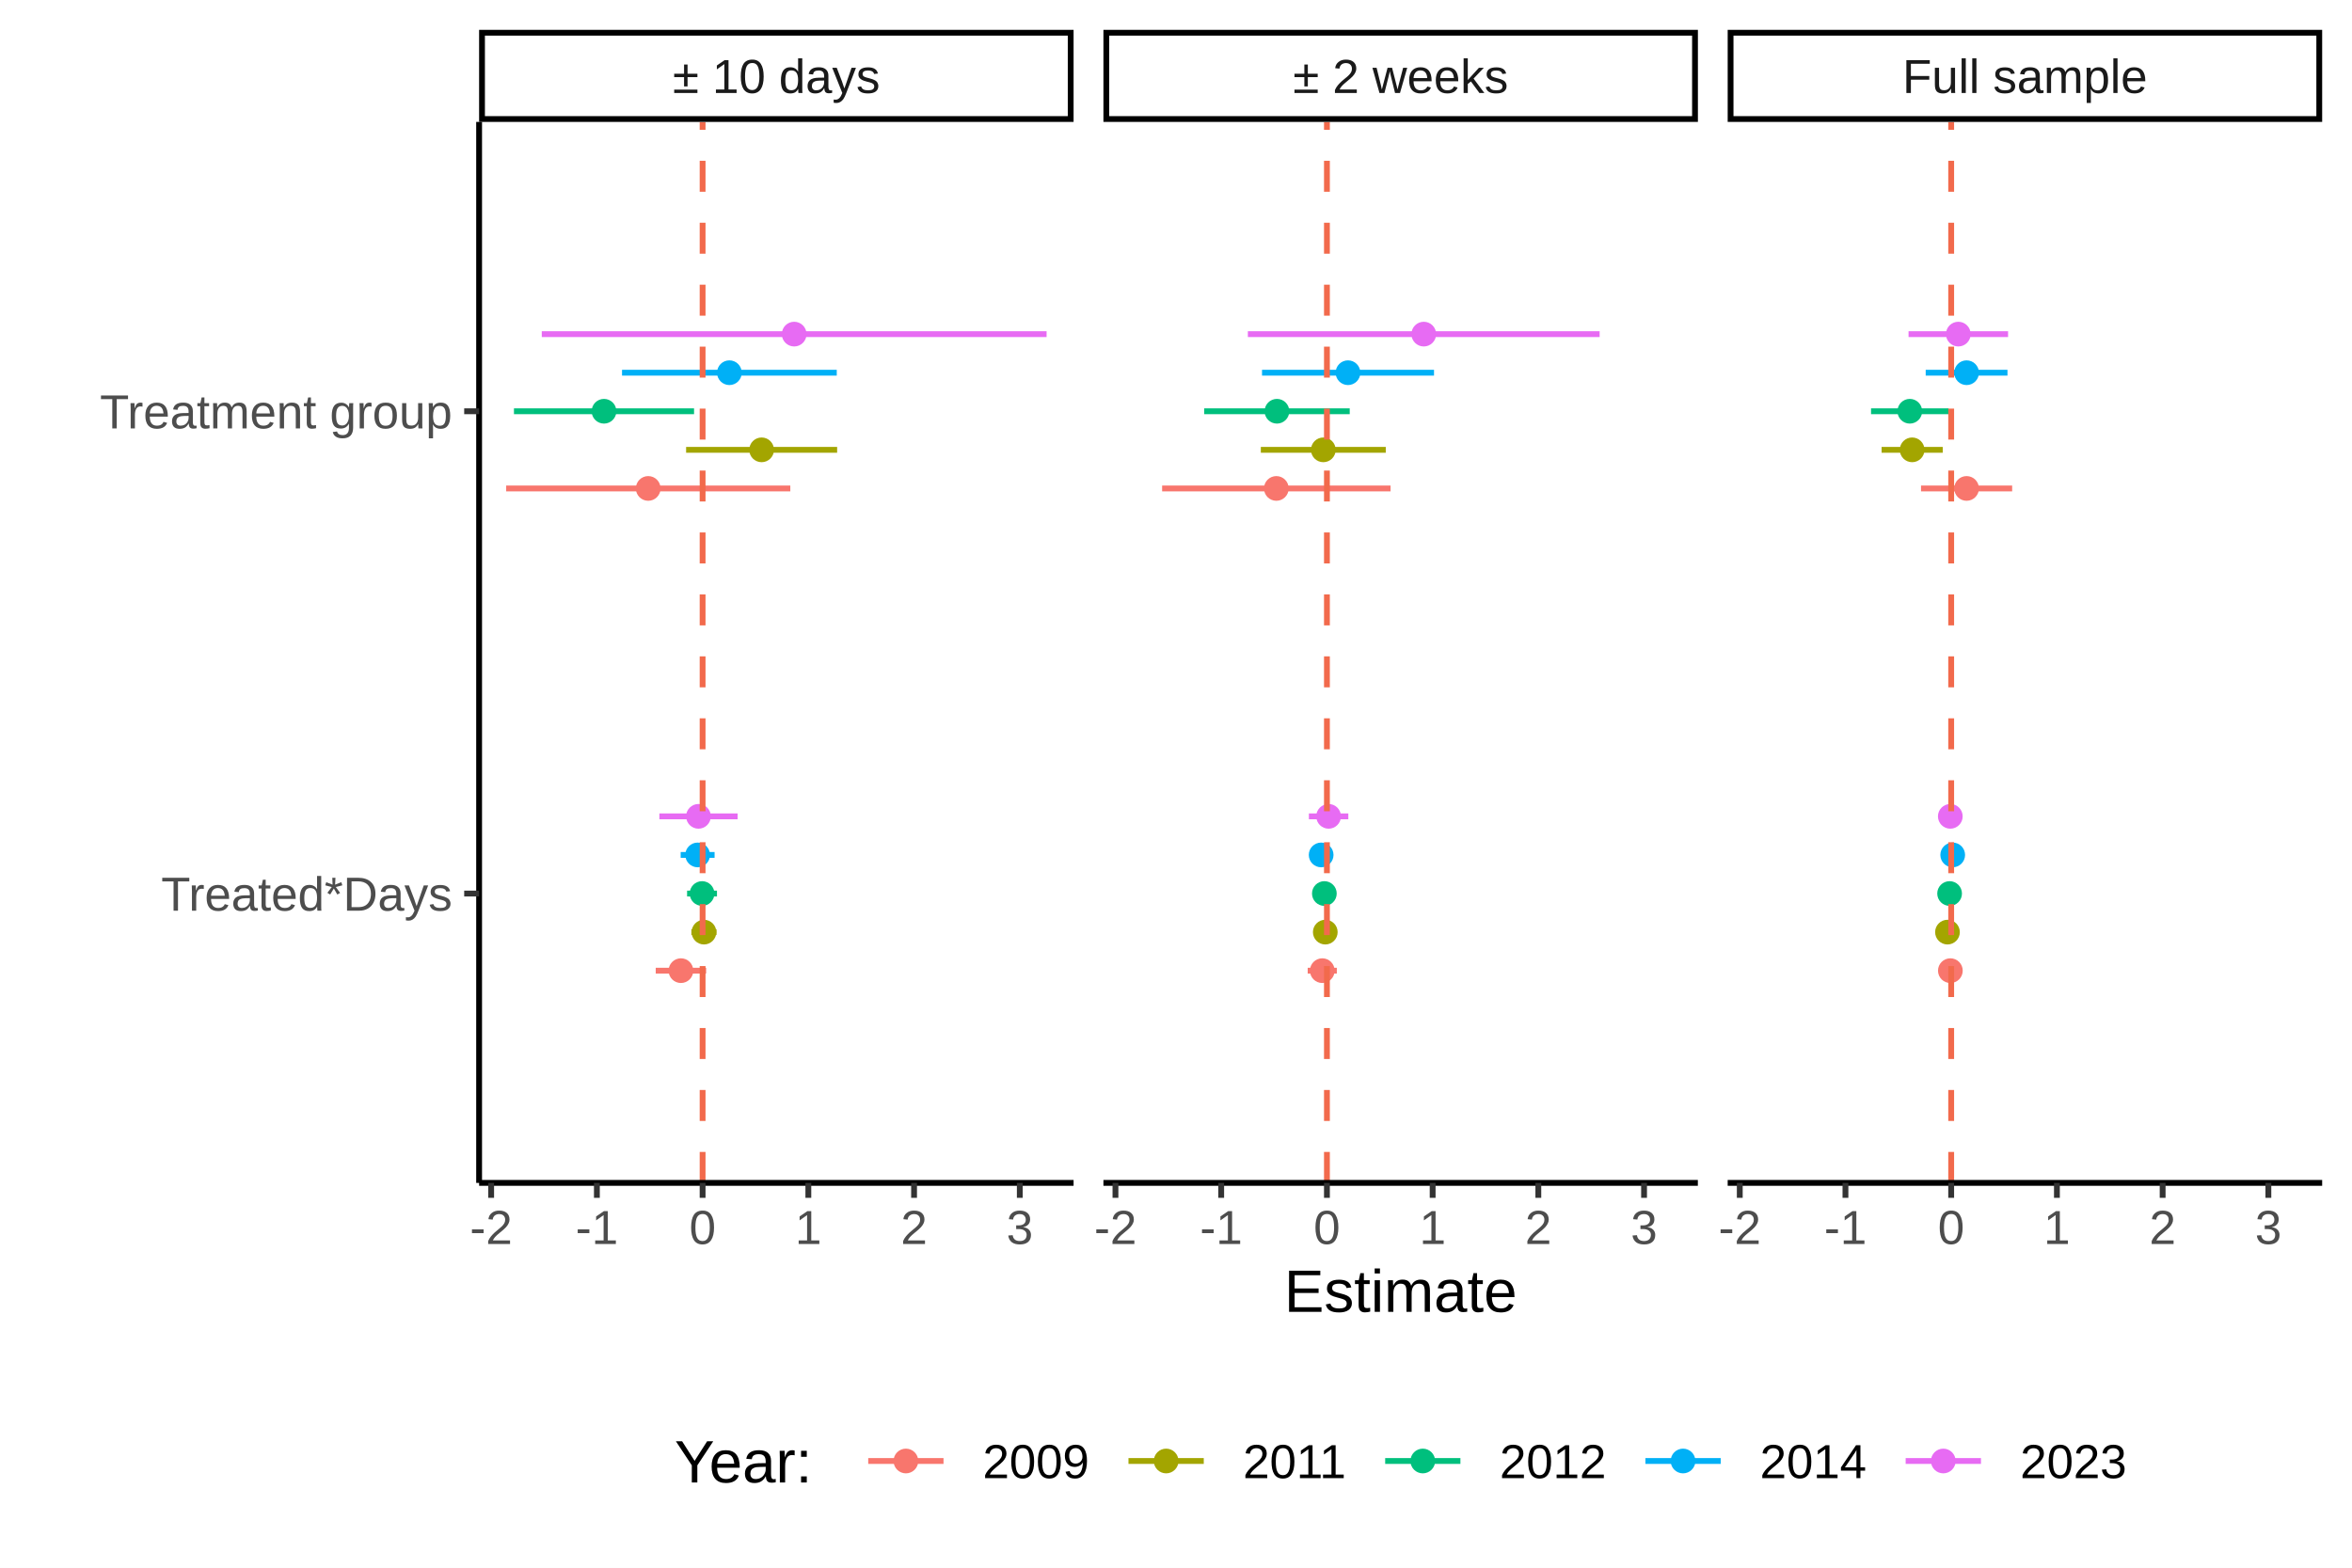
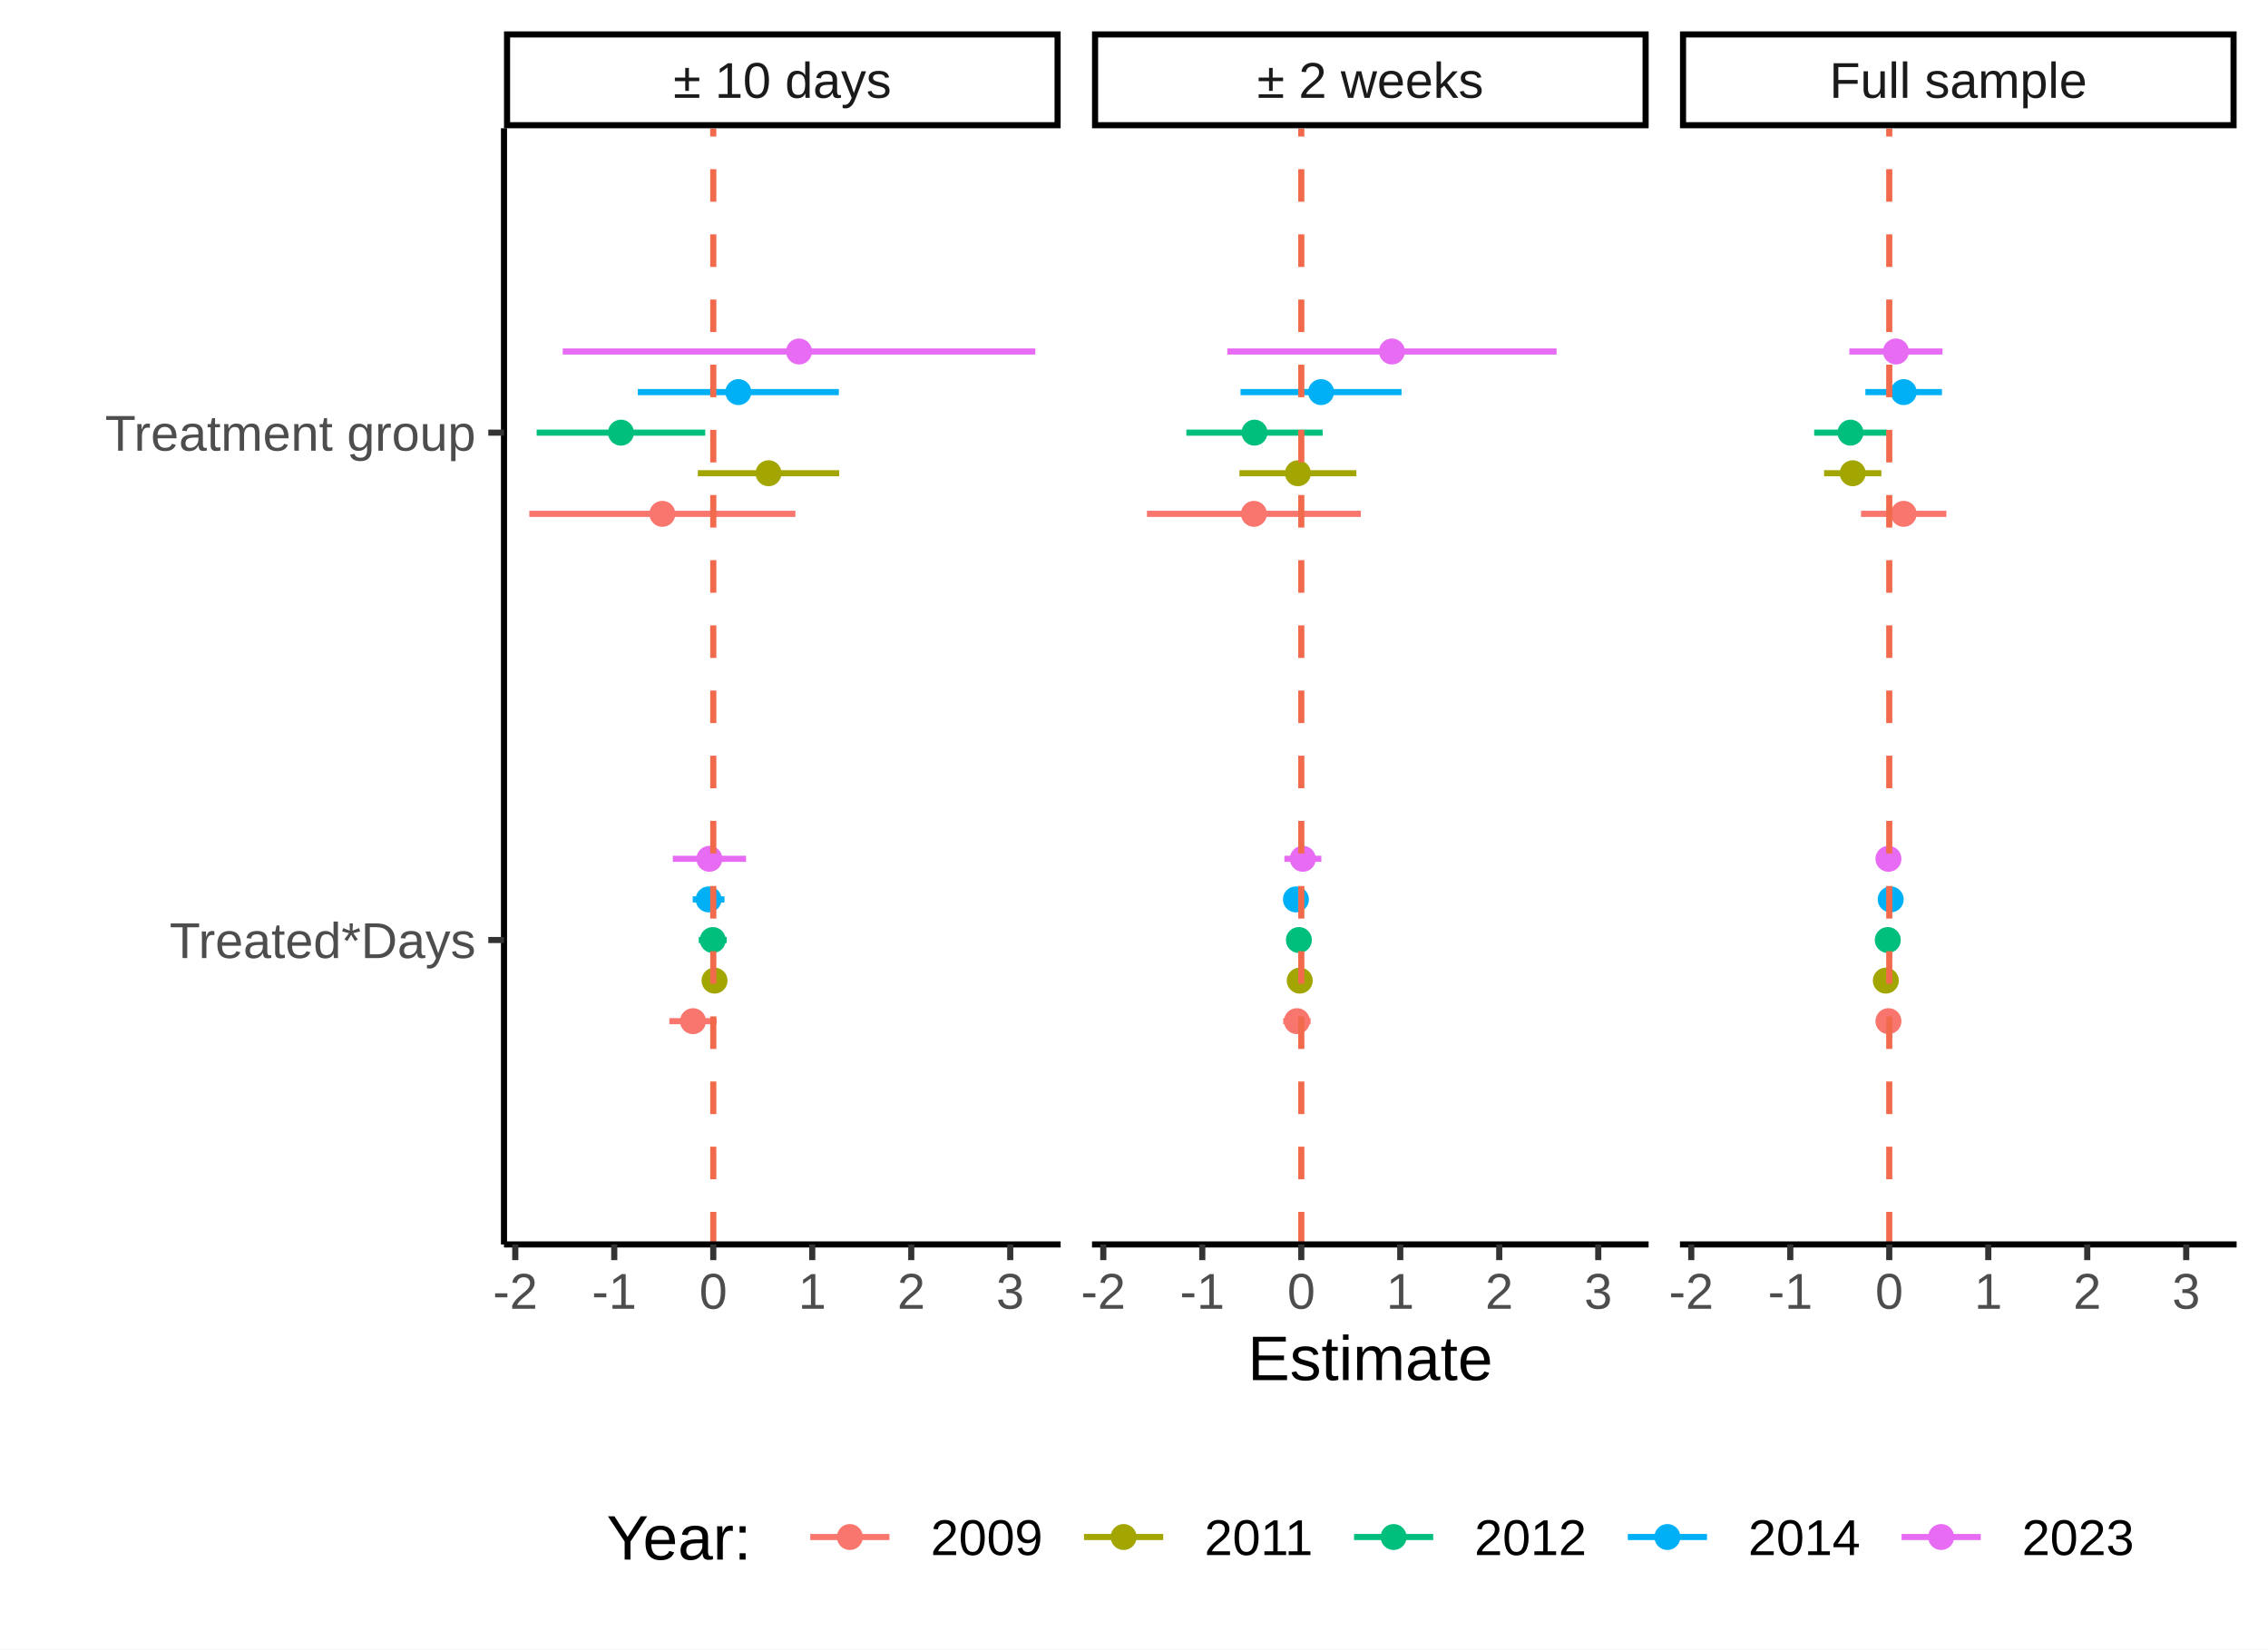
- <svg xmlns="http://www.w3.org/2000/svg" width="432.00pt" height="288.00pt" viewBox="0 0 432.00 288.00">
+ <svg xmlns="http://www.w3.org/2000/svg" width="396.00pt" height="288.00pt" viewBox="0 0 396.00 288.00">
  <g class="svglite">
    <defs>
      <style type="text/css">
    .svglite line, .svglite polyline, .svglite polygon, .svglite path, .svglite rect, .svglite circle {
      fill: none;
      stroke: #000000;
      stroke-linecap: round;
      stroke-linejoin: round;
      stroke-miterlimit: 10.00;
    }
    .svglite text {
      white-space: pre;
    }
    .svglite g.glyphgroup path {
      fill: inherit;
      stroke: none;
    }
  </style>
    </defs>
    <rect width="100%" height="100%" style="stroke: none; fill: #FFFFFF;" />
    <defs>
-       <clipPath id="cpMC4wMHw0MzIuMDB8MC4wMHwyODguMDA=">
-         <rect x="0.00" y="0.00" width="432.00" height="288.00" />
-       </clipPath>
-     </defs>
-     <g clip-path="url(#cpMC4wMHw0MzIuMDB8MC4wMHwyODguMDA=)">
-       <rect x="0" y="0.00" width="432.00" height="288.00" style="stroke-width: 1.07; stroke: #FFFFFF; fill: #FFFFFF;" />
-     </g>
-     <defs>
-       <clipPath id="cpODguMDB8MTk3LjE5fDIyLjQwfDIxNy4zMQ==">
-         <rect x="88.00" y="22.40" width="109.19" height="194.91" />
-       </clipPath>
-     </defs>
-     <g clip-path="url(#cpODguMDB8MTk3LjE5fDIyLjQwfDIxNy4zMQ==)">
-       <rect x="88.00" y="22.40" width="109.19" height="194.91" style="stroke-width: 1.07; stroke: none; fill: #FFFFFF;" />
-       <line x1="92.97" y1="89.73" x2="145.16" y2="89.73" style="stroke-width: 1.07; stroke: #F8766D; stroke-linecap: butt;" />
-       <line x1="120.44" y1="178.32" x2="129.70" y2="178.32" style="stroke-width: 1.07; stroke: #F8766D; stroke-linecap: butt;" />
-       <line x1="126.02" y1="82.64" x2="153.76" y2="82.64" style="stroke-width: 1.07; stroke: #A3A500; stroke-linecap: butt;" />
-       <line x1="126.99" y1="171.24" x2="131.60" y2="171.24" style="stroke-width: 1.07; stroke: #A3A500; stroke-linecap: butt;" />
-       <line x1="94.40" y1="75.55" x2="127.48" y2="75.55" style="stroke-width: 1.07; stroke: #00BF7D; stroke-linecap: butt;" />
-       <line x1="126.20" y1="164.15" x2="131.69" y2="164.15" style="stroke-width: 1.07; stroke: #00BF7D; stroke-linecap: butt;" />
-       <line x1="114.25" y1="68.47" x2="153.69" y2="68.47" style="stroke-width: 1.07; stroke: #00B0F6; stroke-linecap: butt;" />
-       <line x1="125.02" y1="157.06" x2="131.25" y2="157.06" style="stroke-width: 1.07; stroke: #00B0F6; stroke-linecap: butt;" />
-       <line x1="99.51" y1="61.38" x2="192.23" y2="61.38" style="stroke-width: 1.07; stroke: #E76BF3; stroke-linecap: butt;" />
-       <line x1="121.11" y1="149.97" x2="135.48" y2="149.97" style="stroke-width: 1.07; stroke: #E76BF3; stroke-linecap: butt;" />
-       <circle cx="119.06" cy="89.73" r="1.56" style="stroke-width: 1.42; stroke: #F8766D; fill: #F8766D;" />
-       <circle cx="125.07" cy="178.32" r="1.56" style="stroke-width: 1.42; stroke: #F8766D; fill: #F8766D;" />
-       <circle cx="139.89" cy="82.64" r="1.56" style="stroke-width: 1.42; stroke: #A3A500; fill: #A3A500;" />
-       <circle cx="129.30" cy="171.24" r="1.56" style="stroke-width: 1.42; stroke: #A3A500; fill: #A3A500;" />
-       <circle cx="110.94" cy="75.55" r="1.56" style="stroke-width: 1.42; stroke: #00BF7D; fill: #00BF7D;" />
-       <circle cx="128.95" cy="164.15" r="1.56" style="stroke-width: 1.42; stroke: #00BF7D; fill: #00BF7D;" />
-       <circle cx="133.97" cy="68.47" r="1.56" style="stroke-width: 1.42; stroke: #00B0F6; fill: #00B0F6;" />
-       <circle cx="128.14" cy="157.06" r="1.56" style="stroke-width: 1.42; stroke: #00B0F6; fill: #00B0F6;" />
-       <circle cx="145.87" cy="61.38" r="1.56" style="stroke-width: 1.42; stroke: #E76BF3; fill: #E76BF3;" />
-       <circle cx="128.29" cy="149.97" r="1.56" style="stroke-width: 1.42; stroke: #E76BF3; fill: #E76BF3;" />
-       <line x1="129.05" y1="217.31" x2="129.05" y2="22.40" style="stroke-width: 1.07; stroke: #F26A4C; stroke-dasharray: 5.69,5.69; stroke-linecap: butt;" />
-     </g>
-     <g clip-path="url(#cpMC4wMHw0MzIuMDB8MC4wMHwyODguMDA=)">
- </g>
-     <defs>
-       <clipPath id="cpMjAyLjY3fDMxMS44NXwyMi40MHwyMTcuMzE=">
-         <rect x="202.67" y="22.40" width="109.19" height="194.91" />
-       </clipPath>
-     </defs>
-     <g clip-path="url(#cpMjAyLjY3fDMxMS44NXwyMi40MHwyMTcuMzE=)">
-       <rect x="202.67" y="22.40" width="109.19" height="194.91" style="stroke-width: 1.07; stroke: none; fill: #FFFFFF;" />
-       <line x1="213.45" y1="89.73" x2="255.41" y2="89.73" style="stroke-width: 1.07; stroke: #F8766D; stroke-linecap: butt;" />
-       <line x1="240.19" y1="178.32" x2="245.54" y2="178.32" style="stroke-width: 1.07; stroke: #F8766D; stroke-linecap: butt;" />
-       <line x1="231.58" y1="82.64" x2="254.53" y2="82.64" style="stroke-width: 1.07; stroke: #A3A500; stroke-linecap: butt;" />
-       <line x1="242.04" y1="171.24" x2="244.79" y2="171.24" style="stroke-width: 1.07; stroke: #A3A500; stroke-linecap: butt;" />
-       <line x1="221.18" y1="75.55" x2="247.91" y2="75.55" style="stroke-width: 1.07; stroke: #00BF7D; stroke-linecap: butt;" />
-       <line x1="241.62" y1="164.15" x2="244.87" y2="164.15" style="stroke-width: 1.07; stroke: #00BF7D; stroke-linecap: butt;" />
-       <line x1="231.80" y1="68.47" x2="263.39" y2="68.47" style="stroke-width: 1.07; stroke: #00B0F6; stroke-linecap: butt;" />
-       <line x1="240.92" y1="157.06" x2="244.41" y2="157.06" style="stroke-width: 1.07; stroke: #00B0F6; stroke-linecap: butt;" />
-       <line x1="229.20" y1="61.38" x2="293.81" y2="61.38" style="stroke-width: 1.07; stroke: #E76BF3; stroke-linecap: butt;" />
-       <line x1="240.41" y1="149.97" x2="247.65" y2="149.97" style="stroke-width: 1.07; stroke: #E76BF3; stroke-linecap: butt;" />
-       <circle cx="234.43" cy="89.73" r="1.56" style="stroke-width: 1.42; stroke: #F8766D; fill: #F8766D;" />
-       <circle cx="242.87" cy="178.32" r="1.56" style="stroke-width: 1.42; stroke: #F8766D; fill: #F8766D;" />
-       <circle cx="243.06" cy="82.64" r="1.56" style="stroke-width: 1.42; stroke: #A3A500; fill: #A3A500;" />
-       <circle cx="243.42" cy="171.24" r="1.56" style="stroke-width: 1.42; stroke: #A3A500; fill: #A3A500;" />
-       <circle cx="234.54" cy="75.55" r="1.56" style="stroke-width: 1.42; stroke: #00BF7D; fill: #00BF7D;" />
-       <circle cx="243.25" cy="164.15" r="1.56" style="stroke-width: 1.42; stroke: #00BF7D; fill: #00BF7D;" />
-       <circle cx="247.59" cy="68.47" r="1.56" style="stroke-width: 1.42; stroke: #00B0F6; fill: #00B0F6;" />
-       <circle cx="242.66" cy="157.06" r="1.56" style="stroke-width: 1.42; stroke: #00B0F6; fill: #00B0F6;" />
-       <circle cx="261.51" cy="61.38" r="1.56" style="stroke-width: 1.42; stroke: #E76BF3; fill: #E76BF3;" />
-       <circle cx="244.03" cy="149.97" r="1.56" style="stroke-width: 1.42; stroke: #E76BF3; fill: #E76BF3;" />
-       <line x1="243.72" y1="217.31" x2="243.72" y2="22.40" style="stroke-width: 1.07; stroke: #F26A4C; stroke-dasharray: 5.69,5.69; stroke-linecap: butt;" />
-     </g>
-     <g clip-path="url(#cpMC4wMHw0MzIuMDB8MC4wMHwyODguMDA=)">
- </g>
-     <defs>
-       <clipPath id="cpMzE3LjMzfDQyNi41MnwyMi40MHwyMTcuMzE=">
-         <rect x="317.33" y="22.40" width="109.19" height="194.91" />
-       </clipPath>
-     </defs>
-     <g clip-path="url(#cpMzE3LjMzfDQyNi41MnwyMi40MHwyMTcuMzE=)">
-       <rect x="317.33" y="22.40" width="109.19" height="194.91" style="stroke-width: 1.07; stroke: none; fill: #FFFFFF;" />
-       <line x1="352.84" y1="89.73" x2="369.58" y2="89.73" style="stroke-width: 1.07; stroke: #F8766D; stroke-linecap: butt;" />
-       <line x1="358.07" y1="178.32" x2="358.39" y2="178.32" style="stroke-width: 1.07; stroke: #F8766D; stroke-linecap: butt;" />
-       <line x1="345.60" y1="82.64" x2="356.83" y2="82.64" style="stroke-width: 1.07; stroke: #A3A500; stroke-linecap: butt;" />
-       <line x1="357.51" y1="171.24" x2="357.90" y2="171.24" style="stroke-width: 1.07; stroke: #A3A500; stroke-linecap: butt;" />
-       <line x1="343.66" y1="75.55" x2="357.90" y2="75.55" style="stroke-width: 1.07; stroke: #00BF7D; stroke-linecap: butt;" />
-       <line x1="357.83" y1="164.15" x2="358.34" y2="164.15" style="stroke-width: 1.07; stroke: #00BF7D; stroke-linecap: butt;" />
-       <line x1="353.70" y1="68.47" x2="368.72" y2="68.47" style="stroke-width: 1.07; stroke: #00B0F6; stroke-linecap: butt;" />
-       <line x1="358.38" y1="157.06" x2="358.94" y2="157.06" style="stroke-width: 1.07; stroke: #00B0F6; stroke-linecap: butt;" />
-       <line x1="350.55" y1="61.38" x2="368.83" y2="61.38" style="stroke-width: 1.07; stroke: #E76BF3; stroke-linecap: butt;" />
-       <line x1="358.05" y1="149.97" x2="358.40" y2="149.97" style="stroke-width: 1.07; stroke: #E76BF3; stroke-linecap: butt;" />
-       <circle cx="361.21" cy="89.73" r="1.56" style="stroke-width: 1.42; stroke: #F8766D; fill: #F8766D;" />
-       <circle cx="358.23" cy="178.32" r="1.56" style="stroke-width: 1.42; stroke: #F8766D; fill: #F8766D;" />
-       <circle cx="351.21" cy="82.64" r="1.56" style="stroke-width: 1.42; stroke: #A3A500; fill: #A3A500;" />
-       <circle cx="357.70" cy="171.24" r="1.56" style="stroke-width: 1.42; stroke: #A3A500; fill: #A3A500;" />
-       <circle cx="350.78" cy="75.55" r="1.56" style="stroke-width: 1.42; stroke: #00BF7D; fill: #00BF7D;" />
-       <circle cx="358.09" cy="164.15" r="1.56" style="stroke-width: 1.42; stroke: #00BF7D; fill: #00BF7D;" />
-       <circle cx="361.21" cy="68.47" r="1.56" style="stroke-width: 1.42; stroke: #00B0F6; fill: #00B0F6;" />
-       <circle cx="358.66" cy="157.06" r="1.56" style="stroke-width: 1.42; stroke: #00B0F6; fill: #00B0F6;" />
-       <circle cx="359.69" cy="61.38" r="1.56" style="stroke-width: 1.42; stroke: #E76BF3; fill: #E76BF3;" />
-       <circle cx="358.22" cy="149.97" r="1.56" style="stroke-width: 1.42; stroke: #E76BF3; fill: #E76BF3;" />
-       <line x1="358.38" y1="217.31" x2="358.38" y2="22.40" style="stroke-width: 1.07; stroke: #F26A4C; stroke-dasharray: 5.69,5.69; stroke-linecap: butt;" />
-     </g>
-     <g clip-path="url(#cpMC4wMHw0MzIuMDB8MC4wMHwyODguMDA=)">
- </g>
-     <defs>
-       <clipPath id="cpODguMDB8MTk3LjE5fDUuNDh8MjIuNDA=">
-         <rect x="88.00" y="5.48" width="109.19" height="16.92" />
-       </clipPath>
-     </defs>
-     <g clip-path="url(#cpODguMDB8MTk3LjE5fDUuNDh8MjIuNDA=)">
-       <rect x="88.00" y="5.48" width="109.19" height="16.92" style="stroke-width: 2.13; fill: #FFFFFF;" />
-       <text x="142.60" y="17.09" text-anchor="middle" style="font-size: 8.80px;fill: #1A1A1A; font-family: &quot;Arial&quot;;" textLength="38.08px" lengthAdjust="spacingAndGlyphs">± 10 days</text>
-     </g>
-     <g clip-path="url(#cpMC4wMHw0MzIuMDB8MC4wMHwyODguMDA=)">
- </g>
-     <defs>
-       <clipPath id="cpMjAyLjY3fDMxMS44NXw1LjQ4fDIyLjQw">
-         <rect x="202.67" y="5.48" width="109.19" height="16.92" />
-       </clipPath>
-     </defs>
-     <g clip-path="url(#cpMjAyLjY3fDMxMS44NXw1LjQ4fDIyLjQw)">
-       <rect x="202.67" y="5.48" width="109.19" height="16.92" style="stroke-width: 2.13; fill: #FFFFFF;" />
-       <text x="257.26" y="17.09" text-anchor="middle" style="font-size: 8.80px;fill: #1A1A1A; font-family: &quot;Arial&quot;;" textLength="39.55px" lengthAdjust="spacingAndGlyphs">± 2 weeks</text>
-     </g>
-     <g clip-path="url(#cpMC4wMHw0MzIuMDB8MC4wMHwyODguMDA=)">
- </g>
-     <defs>
-       <clipPath id="cpMzE3LjMzfDQyNi41Mnw1LjQ4fDIyLjQw">
-         <rect x="317.33" y="5.48" width="109.19" height="16.92" />
-       </clipPath>
-     </defs>
-     <g clip-path="url(#cpMzE3LjMzfDQyNi41Mnw1LjQ4fDIyLjQw)">
-       <rect x="317.33" y="5.48" width="109.19" height="16.92" style="stroke-width: 2.13; fill: #FFFFFF;" />
-       <text x="371.93" y="17.09" text-anchor="middle" style="font-size: 8.80px;fill: #1A1A1A; font-family: &quot;Arial&quot;;" textLength="44.97px" lengthAdjust="spacingAndGlyphs">Full sample</text>
-     </g>
-     <g clip-path="url(#cpMC4wMHw0MzIuMDB8MC4wMHwyODguMDA=)">
-       <polyline points="88.00,217.31 197.19,217.31 " style="stroke-width: 1.07; stroke-linecap: butt;" />
-       <polyline points="90.21,220.05 90.21,217.31 " style="stroke-width: 1.07; stroke: #333333; stroke-linecap: butt;" />
-       <polyline points="109.63,220.05 109.63,217.31 " style="stroke-width: 1.07; stroke: #333333; stroke-linecap: butt;" />
-       <polyline points="129.05,220.05 129.05,217.31 " style="stroke-width: 1.07; stroke: #333333; stroke-linecap: butt;" />
-       <polyline points="148.47,220.05 148.47,217.31 " style="stroke-width: 1.07; stroke: #333333; stroke-linecap: butt;" />
-       <polyline points="167.89,220.05 167.89,217.31 " style="stroke-width: 1.07; stroke: #333333; stroke-linecap: butt;" />
-       <polyline points="187.31,220.05 187.31,217.31 " style="stroke-width: 1.07; stroke: #333333; stroke-linecap: butt;" />
-       <text x="90.21" y="228.54" text-anchor="middle" style="font-size: 8.80px;fill: #4D4D4D; font-family: &quot;Arial&quot;;" textLength="7.81px" lengthAdjust="spacingAndGlyphs">-2</text>
-       <text x="109.63" y="228.54" text-anchor="middle" style="font-size: 8.80px;fill: #4D4D4D; font-family: &quot;Arial&quot;;" textLength="7.81px" lengthAdjust="spacingAndGlyphs">-1</text>
-       <text x="129.05" y="228.54" text-anchor="middle" style="font-size: 8.80px;fill: #4D4D4D; font-family: &quot;Arial&quot;;" textLength="4.89px" lengthAdjust="spacingAndGlyphs">0</text>
-       <text x="148.47" y="228.54" text-anchor="middle" style="font-size: 8.80px;fill: #4D4D4D; font-family: &quot;Arial&quot;;" textLength="4.89px" lengthAdjust="spacingAndGlyphs">1</text>
-       <text x="167.89" y="228.54" text-anchor="middle" style="font-size: 8.80px;fill: #4D4D4D; font-family: &quot;Arial&quot;;" textLength="4.89px" lengthAdjust="spacingAndGlyphs">2</text>
-       <text x="187.31" y="228.54" text-anchor="middle" style="font-size: 8.80px;fill: #4D4D4D; font-family: &quot;Arial&quot;;" textLength="4.89px" lengthAdjust="spacingAndGlyphs">3</text>
-       <polyline points="202.67,217.31 311.85,217.31 " style="stroke-width: 1.07; stroke-linecap: butt;" />
-       <polyline points="204.88,220.05 204.88,217.31 " style="stroke-width: 1.07; stroke: #333333; stroke-linecap: butt;" />
-       <polyline points="224.30,220.05 224.30,217.31 " style="stroke-width: 1.07; stroke: #333333; stroke-linecap: butt;" />
-       <polyline points="243.72,220.05 243.72,217.31 " style="stroke-width: 1.07; stroke: #333333; stroke-linecap: butt;" />
-       <polyline points="263.14,220.05 263.14,217.31 " style="stroke-width: 1.07; stroke: #333333; stroke-linecap: butt;" />
-       <polyline points="282.55,220.05 282.55,217.31 " style="stroke-width: 1.07; stroke: #333333; stroke-linecap: butt;" />
-       <polyline points="301.97,220.05 301.97,217.31 " style="stroke-width: 1.07; stroke: #333333; stroke-linecap: butt;" />
-       <text x="204.88" y="228.54" text-anchor="middle" style="font-size: 8.80px;fill: #4D4D4D; font-family: &quot;Arial&quot;;" textLength="7.81px" lengthAdjust="spacingAndGlyphs">-2</text>
-       <text x="224.30" y="228.54" text-anchor="middle" style="font-size: 8.80px;fill: #4D4D4D; font-family: &quot;Arial&quot;;" textLength="7.81px" lengthAdjust="spacingAndGlyphs">-1</text>
-       <text x="243.72" y="228.54" text-anchor="middle" style="font-size: 8.80px;fill: #4D4D4D; font-family: &quot;Arial&quot;;" textLength="4.89px" lengthAdjust="spacingAndGlyphs">0</text>
-       <text x="263.14" y="228.54" text-anchor="middle" style="font-size: 8.80px;fill: #4D4D4D; font-family: &quot;Arial&quot;;" textLength="4.89px" lengthAdjust="spacingAndGlyphs">1</text>
-       <text x="282.55" y="228.54" text-anchor="middle" style="font-size: 8.80px;fill: #4D4D4D; font-family: &quot;Arial&quot;;" textLength="4.89px" lengthAdjust="spacingAndGlyphs">2</text>
-       <text x="301.97" y="228.54" text-anchor="middle" style="font-size: 8.80px;fill: #4D4D4D; font-family: &quot;Arial&quot;;" textLength="4.89px" lengthAdjust="spacingAndGlyphs">3</text>
-       <polyline points="317.33,217.31 426.52,217.31 " style="stroke-width: 1.07; stroke-linecap: butt;" />
-       <polyline points="319.55,220.05 319.55,217.31 " style="stroke-width: 1.07; stroke: #333333; stroke-linecap: butt;" />
-       <polyline points="338.96,220.05 338.96,217.31 " style="stroke-width: 1.07; stroke: #333333; stroke-linecap: butt;" />
-       <polyline points="358.38,220.05 358.38,217.31 " style="stroke-width: 1.07; stroke: #333333; stroke-linecap: butt;" />
-       <polyline points="377.80,220.05 377.80,217.31 " style="stroke-width: 1.07; stroke: #333333; stroke-linecap: butt;" />
-       <polyline points="397.22,220.05 397.22,217.31 " style="stroke-width: 1.07; stroke: #333333; stroke-linecap: butt;" />
-       <polyline points="416.64,220.05 416.64,217.31 " style="stroke-width: 1.07; stroke: #333333; stroke-linecap: butt;" />
-       <text x="319.55" y="228.54" text-anchor="middle" style="font-size: 8.80px;fill: #4D4D4D; font-family: &quot;Arial&quot;;" textLength="7.81px" lengthAdjust="spacingAndGlyphs">-2</text>
-       <text x="338.96" y="228.54" text-anchor="middle" style="font-size: 8.80px;fill: #4D4D4D; font-family: &quot;Arial&quot;;" textLength="7.81px" lengthAdjust="spacingAndGlyphs">-1</text>
-       <text x="358.38" y="228.54" text-anchor="middle" style="font-size: 8.80px;fill: #4D4D4D; font-family: &quot;Arial&quot;;" textLength="4.89px" lengthAdjust="spacingAndGlyphs">0</text>
-       <text x="377.80" y="228.54" text-anchor="middle" style="font-size: 8.80px;fill: #4D4D4D; font-family: &quot;Arial&quot;;" textLength="4.89px" lengthAdjust="spacingAndGlyphs">1</text>
-       <text x="397.22" y="228.54" text-anchor="middle" style="font-size: 8.80px;fill: #4D4D4D; font-family: &quot;Arial&quot;;" textLength="4.89px" lengthAdjust="spacingAndGlyphs">2</text>
-       <text x="416.64" y="228.54" text-anchor="middle" style="font-size: 8.80px;fill: #4D4D4D; font-family: &quot;Arial&quot;;" textLength="4.89px" lengthAdjust="spacingAndGlyphs">3</text>
+       <clipPath id="cpMC4wMHwzOTYuMDB8MC4wMHwyODguMDA=">
+         <rect x="0.00" y="0.00" width="396.00" height="288.00" />
+       </clipPath>
+     </defs>
+     <g clip-path="url(#cpMC4wMHwzOTYuMDB8MC4wMHwyODguMDA=)">
+       <rect x="0" y="0.00" width="396.00" height="288.00" style="stroke-width: 1.07; stroke: #FFFFFF; fill: #FFFFFF;" />
+     </g>
+     <defs>
+       <clipPath id="cpODguMDB8MTg1LjE5fDIyLjQwfDIxNy4zMQ==">
+         <rect x="88.00" y="22.40" width="97.19" height="194.91" />
+       </clipPath>
+     </defs>
+     <g clip-path="url(#cpODguMDB8MTg1LjE5fDIyLjQwfDIxNy4zMQ==)">
+       <rect x="88.00" y="22.40" width="97.19" height="194.91" style="stroke-width: 1.07; stroke: none; fill: #FFFFFF;" />
+       <line x1="92.42" y1="89.73" x2="138.88" y2="89.73" style="stroke-width: 1.07; stroke: #F8766D; stroke-linecap: butt;" />
+       <line x1="116.87" y1="178.32" x2="125.12" y2="178.32" style="stroke-width: 1.07; stroke: #F8766D; stroke-linecap: butt;" />
+       <line x1="121.84" y1="82.64" x2="146.53" y2="82.64" style="stroke-width: 1.07; stroke: #A3A500; stroke-linecap: butt;" />
+       <line x1="122.71" y1="171.24" x2="126.81" y2="171.24" style="stroke-width: 1.07; stroke: #A3A500; stroke-linecap: butt;" />
+       <line x1="93.70" y1="75.55" x2="123.14" y2="75.55" style="stroke-width: 1.07; stroke: #00BF7D; stroke-linecap: butt;" />
+       <line x1="122.00" y1="164.15" x2="126.89" y2="164.15" style="stroke-width: 1.07; stroke: #00BF7D; stroke-linecap: butt;" />
+       <line x1="111.36" y1="68.47" x2="146.47" y2="68.47" style="stroke-width: 1.07; stroke: #00B0F6; stroke-linecap: butt;" />
+       <line x1="120.95" y1="157.06" x2="126.50" y2="157.06" style="stroke-width: 1.07; stroke: #00B0F6; stroke-linecap: butt;" />
+       <line x1="98.25" y1="61.38" x2="180.77" y2="61.38" style="stroke-width: 1.07; stroke: #E76BF3; stroke-linecap: butt;" />
+       <line x1="117.47" y1="149.97" x2="130.26" y2="149.97" style="stroke-width: 1.07; stroke: #E76BF3; stroke-linecap: butt;" />
+       <circle cx="115.65" cy="89.73" r="1.56" style="stroke-width: 1.42; stroke: #F8766D; fill: #F8766D;" />
+       <circle cx="121.00" cy="178.32" r="1.56" style="stroke-width: 1.42; stroke: #F8766D; fill: #F8766D;" />
+       <circle cx="134.19" cy="82.64" r="1.56" style="stroke-width: 1.42; stroke: #A3A500; fill: #A3A500;" />
+       <circle cx="124.76" cy="171.24" r="1.56" style="stroke-width: 1.42; stroke: #A3A500; fill: #A3A500;" />
+       <circle cx="108.42" cy="75.55" r="1.56" style="stroke-width: 1.42; stroke: #00BF7D; fill: #00BF7D;" />
+       <circle cx="124.45" cy="164.15" r="1.56" style="stroke-width: 1.42; stroke: #00BF7D; fill: #00BF7D;" />
+       <circle cx="128.92" cy="68.47" r="1.56" style="stroke-width: 1.42; stroke: #00B0F6; fill: #00B0F6;" />
+       <circle cx="123.73" cy="157.06" r="1.56" style="stroke-width: 1.42; stroke: #00B0F6; fill: #00B0F6;" />
+       <circle cx="139.51" cy="61.38" r="1.56" style="stroke-width: 1.42; stroke: #E76BF3; fill: #E76BF3;" />
+       <circle cx="123.86" cy="149.97" r="1.56" style="stroke-width: 1.42; stroke: #E76BF3; fill: #E76BF3;" />
+       <line x1="124.54" y1="217.31" x2="124.54" y2="22.40" style="stroke-width: 1.07; stroke: #F26A4C; stroke-dasharray: 5.69,5.69; stroke-linecap: butt;" />
+     </g>
+     <g clip-path="url(#cpMC4wMHwzOTYuMDB8MC4wMHwyODguMDA=)">
+ </g>
+     <defs>
+       <clipPath id="cpMTkwLjY3fDI4Ny44NXwyMi40MHwyMTcuMzE=">
+         <rect x="190.67" y="22.40" width="97.19" height="194.91" />
+       </clipPath>
+     </defs>
+     <g clip-path="url(#cpMTkwLjY3fDI4Ny44NXwyMi40MHwyMTcuMzE=)">
+       <rect x="190.67" y="22.40" width="97.19" height="194.91" style="stroke-width: 1.07; stroke: none; fill: #FFFFFF;" />
+       <line x1="200.26" y1="89.73" x2="237.61" y2="89.73" style="stroke-width: 1.07; stroke: #F8766D; stroke-linecap: butt;" />
+       <line x1="224.06" y1="178.32" x2="228.83" y2="178.32" style="stroke-width: 1.07; stroke: #F8766D; stroke-linecap: butt;" />
+       <line x1="216.41" y1="82.64" x2="236.83" y2="82.64" style="stroke-width: 1.07; stroke: #A3A500; stroke-linecap: butt;" />
+       <line x1="225.71" y1="171.24" x2="228.16" y2="171.24" style="stroke-width: 1.07; stroke: #A3A500; stroke-linecap: butt;" />
+       <line x1="207.14" y1="75.55" x2="230.94" y2="75.55" style="stroke-width: 1.07; stroke: #00BF7D; stroke-linecap: butt;" />
+       <line x1="225.34" y1="164.15" x2="228.23" y2="164.15" style="stroke-width: 1.07; stroke: #00BF7D; stroke-linecap: butt;" />
+       <line x1="216.60" y1="68.47" x2="244.71" y2="68.47" style="stroke-width: 1.07; stroke: #00B0F6; stroke-linecap: butt;" />
+       <line x1="224.71" y1="157.06" x2="227.82" y2="157.06" style="stroke-width: 1.07; stroke: #00B0F6; stroke-linecap: butt;" />
+       <line x1="214.29" y1="61.38" x2="271.79" y2="61.38" style="stroke-width: 1.07; stroke: #E76BF3; stroke-linecap: butt;" />
+       <line x1="224.26" y1="149.97" x2="230.71" y2="149.97" style="stroke-width: 1.07; stroke: #E76BF3; stroke-linecap: butt;" />
+       <circle cx="218.94" cy="89.73" r="1.56" style="stroke-width: 1.42; stroke: #F8766D; fill: #F8766D;" />
+       <circle cx="226.45" cy="178.32" r="1.56" style="stroke-width: 1.42; stroke: #F8766D; fill: #F8766D;" />
+       <circle cx="226.62" cy="82.64" r="1.56" style="stroke-width: 1.42; stroke: #A3A500; fill: #A3A500;" />
+       <circle cx="226.94" cy="171.24" r="1.56" style="stroke-width: 1.42; stroke: #A3A500; fill: #A3A500;" />
+       <circle cx="219.04" cy="75.55" r="1.56" style="stroke-width: 1.42; stroke: #00BF7D; fill: #00BF7D;" />
+       <circle cx="226.79" cy="164.15" r="1.56" style="stroke-width: 1.42; stroke: #00BF7D; fill: #00BF7D;" />
+       <circle cx="230.66" cy="68.47" r="1.56" style="stroke-width: 1.42; stroke: #00B0F6; fill: #00B0F6;" />
+       <circle cx="226.27" cy="157.06" r="1.56" style="stroke-width: 1.42; stroke: #00B0F6; fill: #00B0F6;" />
+       <circle cx="243.04" cy="61.38" r="1.56" style="stroke-width: 1.42; stroke: #E76BF3; fill: #E76BF3;" />
+       <circle cx="227.48" cy="149.97" r="1.56" style="stroke-width: 1.42; stroke: #E76BF3; fill: #E76BF3;" />
+       <line x1="227.21" y1="217.31" x2="227.21" y2="22.40" style="stroke-width: 1.07; stroke: #F26A4C; stroke-dasharray: 5.69,5.69; stroke-linecap: butt;" />
+     </g>
+     <g clip-path="url(#cpMC4wMHwzOTYuMDB8MC4wMHwyODguMDA=)">
+ </g>
+     <defs>
+       <clipPath id="cpMjkzLjMzfDM5MC41MnwyMi40MHwyMTcuMzE=">
+         <rect x="293.33" y="22.40" width="97.19" height="194.91" />
+       </clipPath>
+     </defs>
+     <g clip-path="url(#cpMjkzLjMzfDM5MC41MnwyMi40MHwyMTcuMzE=)">
+       <rect x="293.33" y="22.40" width="97.19" height="194.91" style="stroke-width: 1.07; stroke: none; fill: #FFFFFF;" />
+       <line x1="324.94" y1="89.73" x2="339.84" y2="89.73" style="stroke-width: 1.07; stroke: #F8766D; stroke-linecap: butt;" />
+       <line x1="329.59" y1="178.32" x2="329.88" y2="178.32" style="stroke-width: 1.07; stroke: #F8766D; stroke-linecap: butt;" />
+       <line x1="318.49" y1="82.64" x2="328.49" y2="82.64" style="stroke-width: 1.07; stroke: #A3A500; stroke-linecap: butt;" />
+       <line x1="329.09" y1="171.24" x2="329.44" y2="171.24" style="stroke-width: 1.07; stroke: #A3A500; stroke-linecap: butt;" />
+       <line x1="316.76" y1="75.55" x2="329.44" y2="75.55" style="stroke-width: 1.07; stroke: #00BF7D; stroke-linecap: butt;" />
+       <line x1="329.38" y1="164.15" x2="329.84" y2="164.15" style="stroke-width: 1.07; stroke: #00BF7D; stroke-linecap: butt;" />
+       <line x1="325.70" y1="68.47" x2="339.07" y2="68.47" style="stroke-width: 1.07; stroke: #00B0F6; stroke-linecap: butt;" />
+       <line x1="329.87" y1="157.06" x2="330.37" y2="157.06" style="stroke-width: 1.07; stroke: #00B0F6; stroke-linecap: butt;" />
+       <line x1="322.90" y1="61.38" x2="339.17" y2="61.38" style="stroke-width: 1.07; stroke: #E76BF3; stroke-linecap: butt;" />
+       <line x1="329.57" y1="149.97" x2="329.88" y2="149.97" style="stroke-width: 1.07; stroke: #E76BF3; stroke-linecap: butt;" />
+       <circle cx="332.39" cy="89.73" r="1.56" style="stroke-width: 1.42; stroke: #F8766D; fill: #F8766D;" />
+       <circle cx="329.73" cy="178.32" r="1.56" style="stroke-width: 1.42; stroke: #F8766D; fill: #F8766D;" />
+       <circle cx="323.49" cy="82.64" r="1.56" style="stroke-width: 1.42; stroke: #A3A500; fill: #A3A500;" />
+       <circle cx="329.27" cy="171.24" r="1.56" style="stroke-width: 1.42; stroke: #A3A500; fill: #A3A500;" />
+       <circle cx="323.10" cy="75.55" r="1.56" style="stroke-width: 1.42; stroke: #00BF7D; fill: #00BF7D;" />
+       <circle cx="329.61" cy="164.15" r="1.56" style="stroke-width: 1.42; stroke: #00BF7D; fill: #00BF7D;" />
+       <circle cx="332.39" cy="68.47" r="1.56" style="stroke-width: 1.42; stroke: #00B0F6; fill: #00B0F6;" />
+       <circle cx="330.12" cy="157.06" r="1.56" style="stroke-width: 1.42; stroke: #00B0F6; fill: #00B0F6;" />
+       <circle cx="331.04" cy="61.38" r="1.56" style="stroke-width: 1.42; stroke: #E76BF3; fill: #E76BF3;" />
+       <circle cx="329.73" cy="149.97" r="1.56" style="stroke-width: 1.42; stroke: #E76BF3; fill: #E76BF3;" />
+       <line x1="329.87" y1="217.31" x2="329.87" y2="22.40" style="stroke-width: 1.07; stroke: #F26A4C; stroke-dasharray: 5.69,5.69; stroke-linecap: butt;" />
+     </g>
+     <g clip-path="url(#cpMC4wMHwzOTYuMDB8MC4wMHwyODguMDA=)">
+ </g>
+     <defs>
+       <clipPath id="cpODguMDB8MTg1LjE5fDUuNDh8MjIuNDA=">
+         <rect x="88.00" y="5.48" width="97.19" height="16.92" />
+       </clipPath>
+     </defs>
+     <g clip-path="url(#cpODguMDB8MTg1LjE5fDUuNDh8MjIuNDA=)">
+       <rect x="88.00" y="5.48" width="97.19" height="16.92" style="stroke-width: 2.13; fill: #FFFFFF;" />
+       <text x="136.60" y="17.09" text-anchor="middle" style="font-size: 8.80px;fill: #1A1A1A; font-family: &quot;Arial&quot;;" textLength="38.08px" lengthAdjust="spacingAndGlyphs">± 10 days</text>
+     </g>
+     <g clip-path="url(#cpMC4wMHwzOTYuMDB8MC4wMHwyODguMDA=)">
+ </g>
+     <defs>
+       <clipPath id="cpMTkwLjY3fDI4Ny44NXw1LjQ4fDIyLjQw">
+         <rect x="190.67" y="5.48" width="97.19" height="16.92" />
+       </clipPath>
+     </defs>
+     <g clip-path="url(#cpMTkwLjY3fDI4Ny44NXw1LjQ4fDIyLjQw)">
+       <rect x="190.67" y="5.48" width="97.19" height="16.92" style="stroke-width: 2.13; fill: #FFFFFF;" />
+       <text x="239.26" y="17.09" text-anchor="middle" style="font-size: 8.80px;fill: #1A1A1A; font-family: &quot;Arial&quot;;" textLength="39.55px" lengthAdjust="spacingAndGlyphs">± 2 weeks</text>
+     </g>
+     <g clip-path="url(#cpMC4wMHwzOTYuMDB8MC4wMHwyODguMDA=)">
+ </g>
+     <defs>
+       <clipPath id="cpMjkzLjMzfDM5MC41Mnw1LjQ4fDIyLjQw">
+         <rect x="293.33" y="5.48" width="97.19" height="16.92" />
+       </clipPath>
+     </defs>
+     <g clip-path="url(#cpMjkzLjMzfDM5MC41Mnw1LjQ4fDIyLjQw)">
+       <rect x="293.33" y="5.48" width="97.19" height="16.92" style="stroke-width: 2.13; fill: #FFFFFF;" />
+       <text x="341.93" y="17.09" text-anchor="middle" style="font-size: 8.80px;fill: #1A1A1A; font-family: &quot;Arial&quot;;" textLength="44.97px" lengthAdjust="spacingAndGlyphs">Full sample</text>
+     </g>
+     <g clip-path="url(#cpMC4wMHwzOTYuMDB8MC4wMHwyODguMDA=)">
+       <polyline points="88.00,217.31 185.19,217.31 " style="stroke-width: 1.07; stroke-linecap: butt;" />
+       <polyline points="89.97,220.05 89.97,217.31 " style="stroke-width: 1.07; stroke: #333333; stroke-linecap: butt;" />
+       <polyline points="107.25,220.05 107.25,217.31 " style="stroke-width: 1.07; stroke: #333333; stroke-linecap: butt;" />
+       <polyline points="124.54,220.05 124.54,217.31 " style="stroke-width: 1.07; stroke: #333333; stroke-linecap: butt;" />
+       <polyline points="141.82,220.05 141.82,217.31 " style="stroke-width: 1.07; stroke: #333333; stroke-linecap: butt;" />
+       <polyline points="159.11,220.05 159.11,217.31 " style="stroke-width: 1.07; stroke: #333333; stroke-linecap: butt;" />
+       <polyline points="176.39,220.05 176.39,217.31 " style="stroke-width: 1.07; stroke: #333333; stroke-linecap: butt;" />
+       <text x="89.97" y="228.54" text-anchor="middle" style="font-size: 8.80px;fill: #4D4D4D; font-family: &quot;Arial&quot;;" textLength="7.81px" lengthAdjust="spacingAndGlyphs">-2</text>
+       <text x="107.25" y="228.54" text-anchor="middle" style="font-size: 8.80px;fill: #4D4D4D; font-family: &quot;Arial&quot;;" textLength="7.81px" lengthAdjust="spacingAndGlyphs">-1</text>
+       <text x="124.54" y="228.54" text-anchor="middle" style="font-size: 8.80px;fill: #4D4D4D; font-family: &quot;Arial&quot;;" textLength="4.89px" lengthAdjust="spacingAndGlyphs">0</text>
+       <text x="141.82" y="228.54" text-anchor="middle" style="font-size: 8.80px;fill: #4D4D4D; font-family: &quot;Arial&quot;;" textLength="4.89px" lengthAdjust="spacingAndGlyphs">1</text>
+       <text x="159.11" y="228.54" text-anchor="middle" style="font-size: 8.80px;fill: #4D4D4D; font-family: &quot;Arial&quot;;" textLength="4.89px" lengthAdjust="spacingAndGlyphs">2</text>
+       <text x="176.39" y="228.54" text-anchor="middle" style="font-size: 8.80px;fill: #4D4D4D; font-family: &quot;Arial&quot;;" textLength="4.89px" lengthAdjust="spacingAndGlyphs">3</text>
+       <polyline points="190.67,217.31 287.85,217.31 " style="stroke-width: 1.07; stroke-linecap: butt;" />
+       <polyline points="192.64,220.05 192.64,217.31 " style="stroke-width: 1.07; stroke: #333333; stroke-linecap: butt;" />
+       <polyline points="209.92,220.05 209.92,217.31 " style="stroke-width: 1.07; stroke: #333333; stroke-linecap: butt;" />
+       <polyline points="227.21,220.05 227.21,217.31 " style="stroke-width: 1.07; stroke: #333333; stroke-linecap: butt;" />
+       <polyline points="244.49,220.05 244.49,217.31 " style="stroke-width: 1.07; stroke: #333333; stroke-linecap: butt;" />
+       <polyline points="261.77,220.05 261.77,217.31 " style="stroke-width: 1.07; stroke: #333333; stroke-linecap: butt;" />
+       <polyline points="279.06,220.05 279.06,217.31 " style="stroke-width: 1.07; stroke: #333333; stroke-linecap: butt;" />
+       <text x="192.64" y="228.54" text-anchor="middle" style="font-size: 8.80px;fill: #4D4D4D; font-family: &quot;Arial&quot;;" textLength="7.81px" lengthAdjust="spacingAndGlyphs">-2</text>
+       <text x="209.92" y="228.54" text-anchor="middle" style="font-size: 8.80px;fill: #4D4D4D; font-family: &quot;Arial&quot;;" textLength="7.81px" lengthAdjust="spacingAndGlyphs">-1</text>
+       <text x="227.21" y="228.54" text-anchor="middle" style="font-size: 8.80px;fill: #4D4D4D; font-family: &quot;Arial&quot;;" textLength="4.89px" lengthAdjust="spacingAndGlyphs">0</text>
+       <text x="244.49" y="228.54" text-anchor="middle" style="font-size: 8.80px;fill: #4D4D4D; font-family: &quot;Arial&quot;;" textLength="4.89px" lengthAdjust="spacingAndGlyphs">1</text>
+       <text x="261.77" y="228.54" text-anchor="middle" style="font-size: 8.80px;fill: #4D4D4D; font-family: &quot;Arial&quot;;" textLength="4.89px" lengthAdjust="spacingAndGlyphs">2</text>
+       <text x="279.06" y="228.54" text-anchor="middle" style="font-size: 8.80px;fill: #4D4D4D; font-family: &quot;Arial&quot;;" textLength="4.89px" lengthAdjust="spacingAndGlyphs">3</text>
+       <polyline points="293.33,217.31 390.52,217.31 " style="stroke-width: 1.07; stroke-linecap: butt;" />
+       <polyline points="295.30,220.05 295.30,217.31 " style="stroke-width: 1.07; stroke: #333333; stroke-linecap: butt;" />
+       <polyline points="312.59,220.05 312.59,217.31 " style="stroke-width: 1.07; stroke: #333333; stroke-linecap: butt;" />
+       <polyline points="329.87,220.05 329.87,217.31 " style="stroke-width: 1.07; stroke: #333333; stroke-linecap: butt;" />
+       <polyline points="347.16,220.05 347.16,217.31 " style="stroke-width: 1.07; stroke: #333333; stroke-linecap: butt;" />
+       <polyline points="364.44,220.05 364.44,217.31 " style="stroke-width: 1.07; stroke: #333333; stroke-linecap: butt;" />
+       <polyline points="381.72,220.05 381.72,217.31 " style="stroke-width: 1.07; stroke: #333333; stroke-linecap: butt;" />
+       <text x="295.30" y="228.54" text-anchor="middle" style="font-size: 8.80px;fill: #4D4D4D; font-family: &quot;Arial&quot;;" textLength="7.81px" lengthAdjust="spacingAndGlyphs">-2</text>
+       <text x="312.59" y="228.54" text-anchor="middle" style="font-size: 8.80px;fill: #4D4D4D; font-family: &quot;Arial&quot;;" textLength="7.81px" lengthAdjust="spacingAndGlyphs">-1</text>
+       <text x="329.87" y="228.54" text-anchor="middle" style="font-size: 8.80px;fill: #4D4D4D; font-family: &quot;Arial&quot;;" textLength="4.89px" lengthAdjust="spacingAndGlyphs">0</text>
+       <text x="347.16" y="228.54" text-anchor="middle" style="font-size: 8.80px;fill: #4D4D4D; font-family: &quot;Arial&quot;;" textLength="4.89px" lengthAdjust="spacingAndGlyphs">1</text>
+       <text x="364.44" y="228.54" text-anchor="middle" style="font-size: 8.80px;fill: #4D4D4D; font-family: &quot;Arial&quot;;" textLength="4.89px" lengthAdjust="spacingAndGlyphs">2</text>
+       <text x="381.72" y="228.54" text-anchor="middle" style="font-size: 8.80px;fill: #4D4D4D; font-family: &quot;Arial&quot;;" textLength="4.89px" lengthAdjust="spacingAndGlyphs">3</text>
      <polyline points="88.00,217.31 88.00,22.40 " style="stroke-width: 1.07; stroke-linecap: butt;" />
      <text x="83.07" y="167.30" text-anchor="end" style="font-size: 8.80px;fill: #4D4D4D; font-family: &quot;Arial&quot;;" textLength="53.45px" lengthAdjust="spacingAndGlyphs">Treated*Days</text>
      <text x="83.07" y="78.70" text-anchor="end" style="font-size: 8.80px;fill: #4D4D4D; font-family: &quot;Arial&quot;;" textLength="64.66px" lengthAdjust="spacingAndGlyphs">Treatment group</text>
      <polyline points="85.26,164.15 88.00,164.15 " style="stroke-width: 1.07; stroke: #333333; stroke-linecap: butt;" />
      <polyline points="85.26,75.55 88.00,75.55 " style="stroke-width: 1.07; stroke: #333333; stroke-linecap: butt;" />
-       <text x="257.26" y="241.00" text-anchor="middle" style="font-size: 11.00px; font-family: &quot;Arial&quot;;" textLength="42.81px" lengthAdjust="spacingAndGlyphs">Estimate</text>
-       <rect x="118.43" y="254.28" width="277.67" height="28.24" style="stroke-width: 1.07; stroke: none; fill: #FFFFFF;" />
-       <text x="123.91" y="272.34" style="font-size: 11.00px; font-family: &quot;Arial&quot;;" textLength="28.36px" lengthAdjust="spacingAndGlyphs">Year: </text>
-       <rect x="157.75" y="259.76" width="17.28" height="17.28" style="stroke-width: 1.07; stroke: none; fill: #FFFFFF;" />
-       <line x1="159.47" y1="268.40" x2="173.30" y2="268.40" style="stroke-width: 1.07; stroke: #F8766D; stroke-linecap: butt;" />
-       <circle cx="166.39" cy="268.40" r="1.56" style="stroke-width: 1.42; stroke: #F8766D; fill: #F8766D;" />
-       <rect x="205.55" y="259.76" width="17.28" height="17.28" style="stroke-width: 1.07; stroke: none; fill: #FFFFFF;" />
-       <line x1="207.27" y1="268.40" x2="221.10" y2="268.40" style="stroke-width: 1.07; stroke: #A3A500; stroke-linecap: butt;" />
-       <circle cx="214.19" cy="268.40" r="1.56" style="stroke-width: 1.42; stroke: #A3A500; fill: #A3A500;" />
-       <rect x="252.69" y="259.76" width="17.28" height="17.28" style="stroke-width: 1.07; stroke: none; fill: #FFFFFF;" />
-       <line x1="254.42" y1="268.40" x2="268.24" y2="268.40" style="stroke-width: 1.07; stroke: #00BF7D; stroke-linecap: butt;" />
-       <circle cx="261.33" cy="268.40" r="1.56" style="stroke-width: 1.42; stroke: #00BF7D; fill: #00BF7D;" />
-       <rect x="300.49" y="259.76" width="17.28" height="17.28" style="stroke-width: 1.07; stroke: none; fill: #FFFFFF;" />
-       <line x1="302.22" y1="268.40" x2="316.05" y2="268.40" style="stroke-width: 1.07; stroke: #00B0F6; stroke-linecap: butt;" />
-       <circle cx="309.13" cy="268.40" r="1.56" style="stroke-width: 1.42; stroke: #00B0F6; fill: #00B0F6;" />
-       <rect x="348.29" y="259.76" width="17.28" height="17.28" style="stroke-width: 1.07; stroke: none; fill: #FFFFFF;" />
-       <line x1="350.02" y1="268.40" x2="363.85" y2="268.40" style="stroke-width: 1.07; stroke: #E76BF3; stroke-linecap: butt;" />
-       <circle cx="356.93" cy="268.40" r="1.56" style="stroke-width: 1.42; stroke: #E76BF3; fill: #E76BF3;" />
-       <text x="180.50" y="271.55" style="font-size: 8.80px; font-family: &quot;Arial&quot;;" textLength="19.56px" lengthAdjust="spacingAndGlyphs">2009</text>
-       <text x="228.31" y="271.55" style="font-size: 8.80px; font-family: &quot;Arial&quot;;" textLength="18.91px" lengthAdjust="spacingAndGlyphs">2011</text>
-       <text x="275.45" y="271.55" style="font-size: 8.80px; font-family: &quot;Arial&quot;;" textLength="19.56px" lengthAdjust="spacingAndGlyphs">2012</text>
-       <text x="323.25" y="271.55" style="font-size: 8.80px; font-family: &quot;Arial&quot;;" textLength="19.56px" lengthAdjust="spacingAndGlyphs">2014</text>
-       <text x="371.05" y="271.55" style="font-size: 8.80px; font-family: &quot;Arial&quot;;" textLength="19.56px" lengthAdjust="spacingAndGlyphs">2023</text>
+       <text x="239.26" y="241.00" text-anchor="middle" style="font-size: 11.00px; font-family: &quot;Arial&quot;;" textLength="42.81px" lengthAdjust="spacingAndGlyphs">Estimate</text>
+       <rect x="100.43" y="254.28" width="277.67" height="28.24" style="stroke-width: 1.07; stroke: none; fill: #FFFFFF;" />
+       <text x="105.91" y="272.34" style="font-size: 11.00px; font-family: &quot;Arial&quot;;" textLength="28.36px" lengthAdjust="spacingAndGlyphs">Year: </text>
+       <rect x="139.75" y="259.76" width="17.28" height="17.28" style="stroke-width: 1.07; stroke: none; fill: #FFFFFF;" />
+       <line x1="141.47" y1="268.40" x2="155.30" y2="268.40" style="stroke-width: 1.07; stroke: #F8766D; stroke-linecap: butt;" />
+       <circle cx="148.39" cy="268.40" r="1.56" style="stroke-width: 1.42; stroke: #F8766D; fill: #F8766D;" />
+       <rect x="187.55" y="259.76" width="17.28" height="17.28" style="stroke-width: 1.07; stroke: none; fill: #FFFFFF;" />
+       <line x1="189.27" y1="268.40" x2="203.10" y2="268.40" style="stroke-width: 1.07; stroke: #A3A500; stroke-linecap: butt;" />
+       <circle cx="196.19" cy="268.40" r="1.56" style="stroke-width: 1.42; stroke: #A3A500; fill: #A3A500;" />
+       <rect x="234.69" y="259.76" width="17.28" height="17.28" style="stroke-width: 1.07; stroke: none; fill: #FFFFFF;" />
+       <line x1="236.42" y1="268.40" x2="250.24" y2="268.40" style="stroke-width: 1.07; stroke: #00BF7D; stroke-linecap: butt;" />
+       <circle cx="243.33" cy="268.40" r="1.56" style="stroke-width: 1.42; stroke: #00BF7D; fill: #00BF7D;" />
+       <rect x="282.49" y="259.76" width="17.28" height="17.28" style="stroke-width: 1.07; stroke: none; fill: #FFFFFF;" />
+       <line x1="284.22" y1="268.40" x2="298.05" y2="268.40" style="stroke-width: 1.07; stroke: #00B0F6; stroke-linecap: butt;" />
+       <circle cx="291.13" cy="268.40" r="1.56" style="stroke-width: 1.42; stroke: #00B0F6; fill: #00B0F6;" />
+       <rect x="330.29" y="259.76" width="17.28" height="17.28" style="stroke-width: 1.07; stroke: none; fill: #FFFFFF;" />
+       <line x1="332.02" y1="268.40" x2="345.85" y2="268.40" style="stroke-width: 1.07; stroke: #E76BF3; stroke-linecap: butt;" />
+       <circle cx="338.93" cy="268.40" r="1.56" style="stroke-width: 1.42; stroke: #E76BF3; fill: #E76BF3;" />
+       <text x="162.50" y="271.55" style="font-size: 8.80px; font-family: &quot;Arial&quot;;" textLength="19.56px" lengthAdjust="spacingAndGlyphs">2009</text>
+       <text x="210.31" y="271.55" style="font-size: 8.80px; font-family: &quot;Arial&quot;;" textLength="18.91px" lengthAdjust="spacingAndGlyphs">2011</text>
+       <text x="257.45" y="271.55" style="font-size: 8.80px; font-family: &quot;Arial&quot;;" textLength="19.56px" lengthAdjust="spacingAndGlyphs">2012</text>
+       <text x="305.25" y="271.55" style="font-size: 8.80px; font-family: &quot;Arial&quot;;" textLength="19.56px" lengthAdjust="spacingAndGlyphs">2014</text>
+       <text x="353.05" y="271.55" style="font-size: 8.80px; font-family: &quot;Arial&quot;;" textLength="19.56px" lengthAdjust="spacingAndGlyphs">2023</text>
    </g>
  </g>
</svg>
